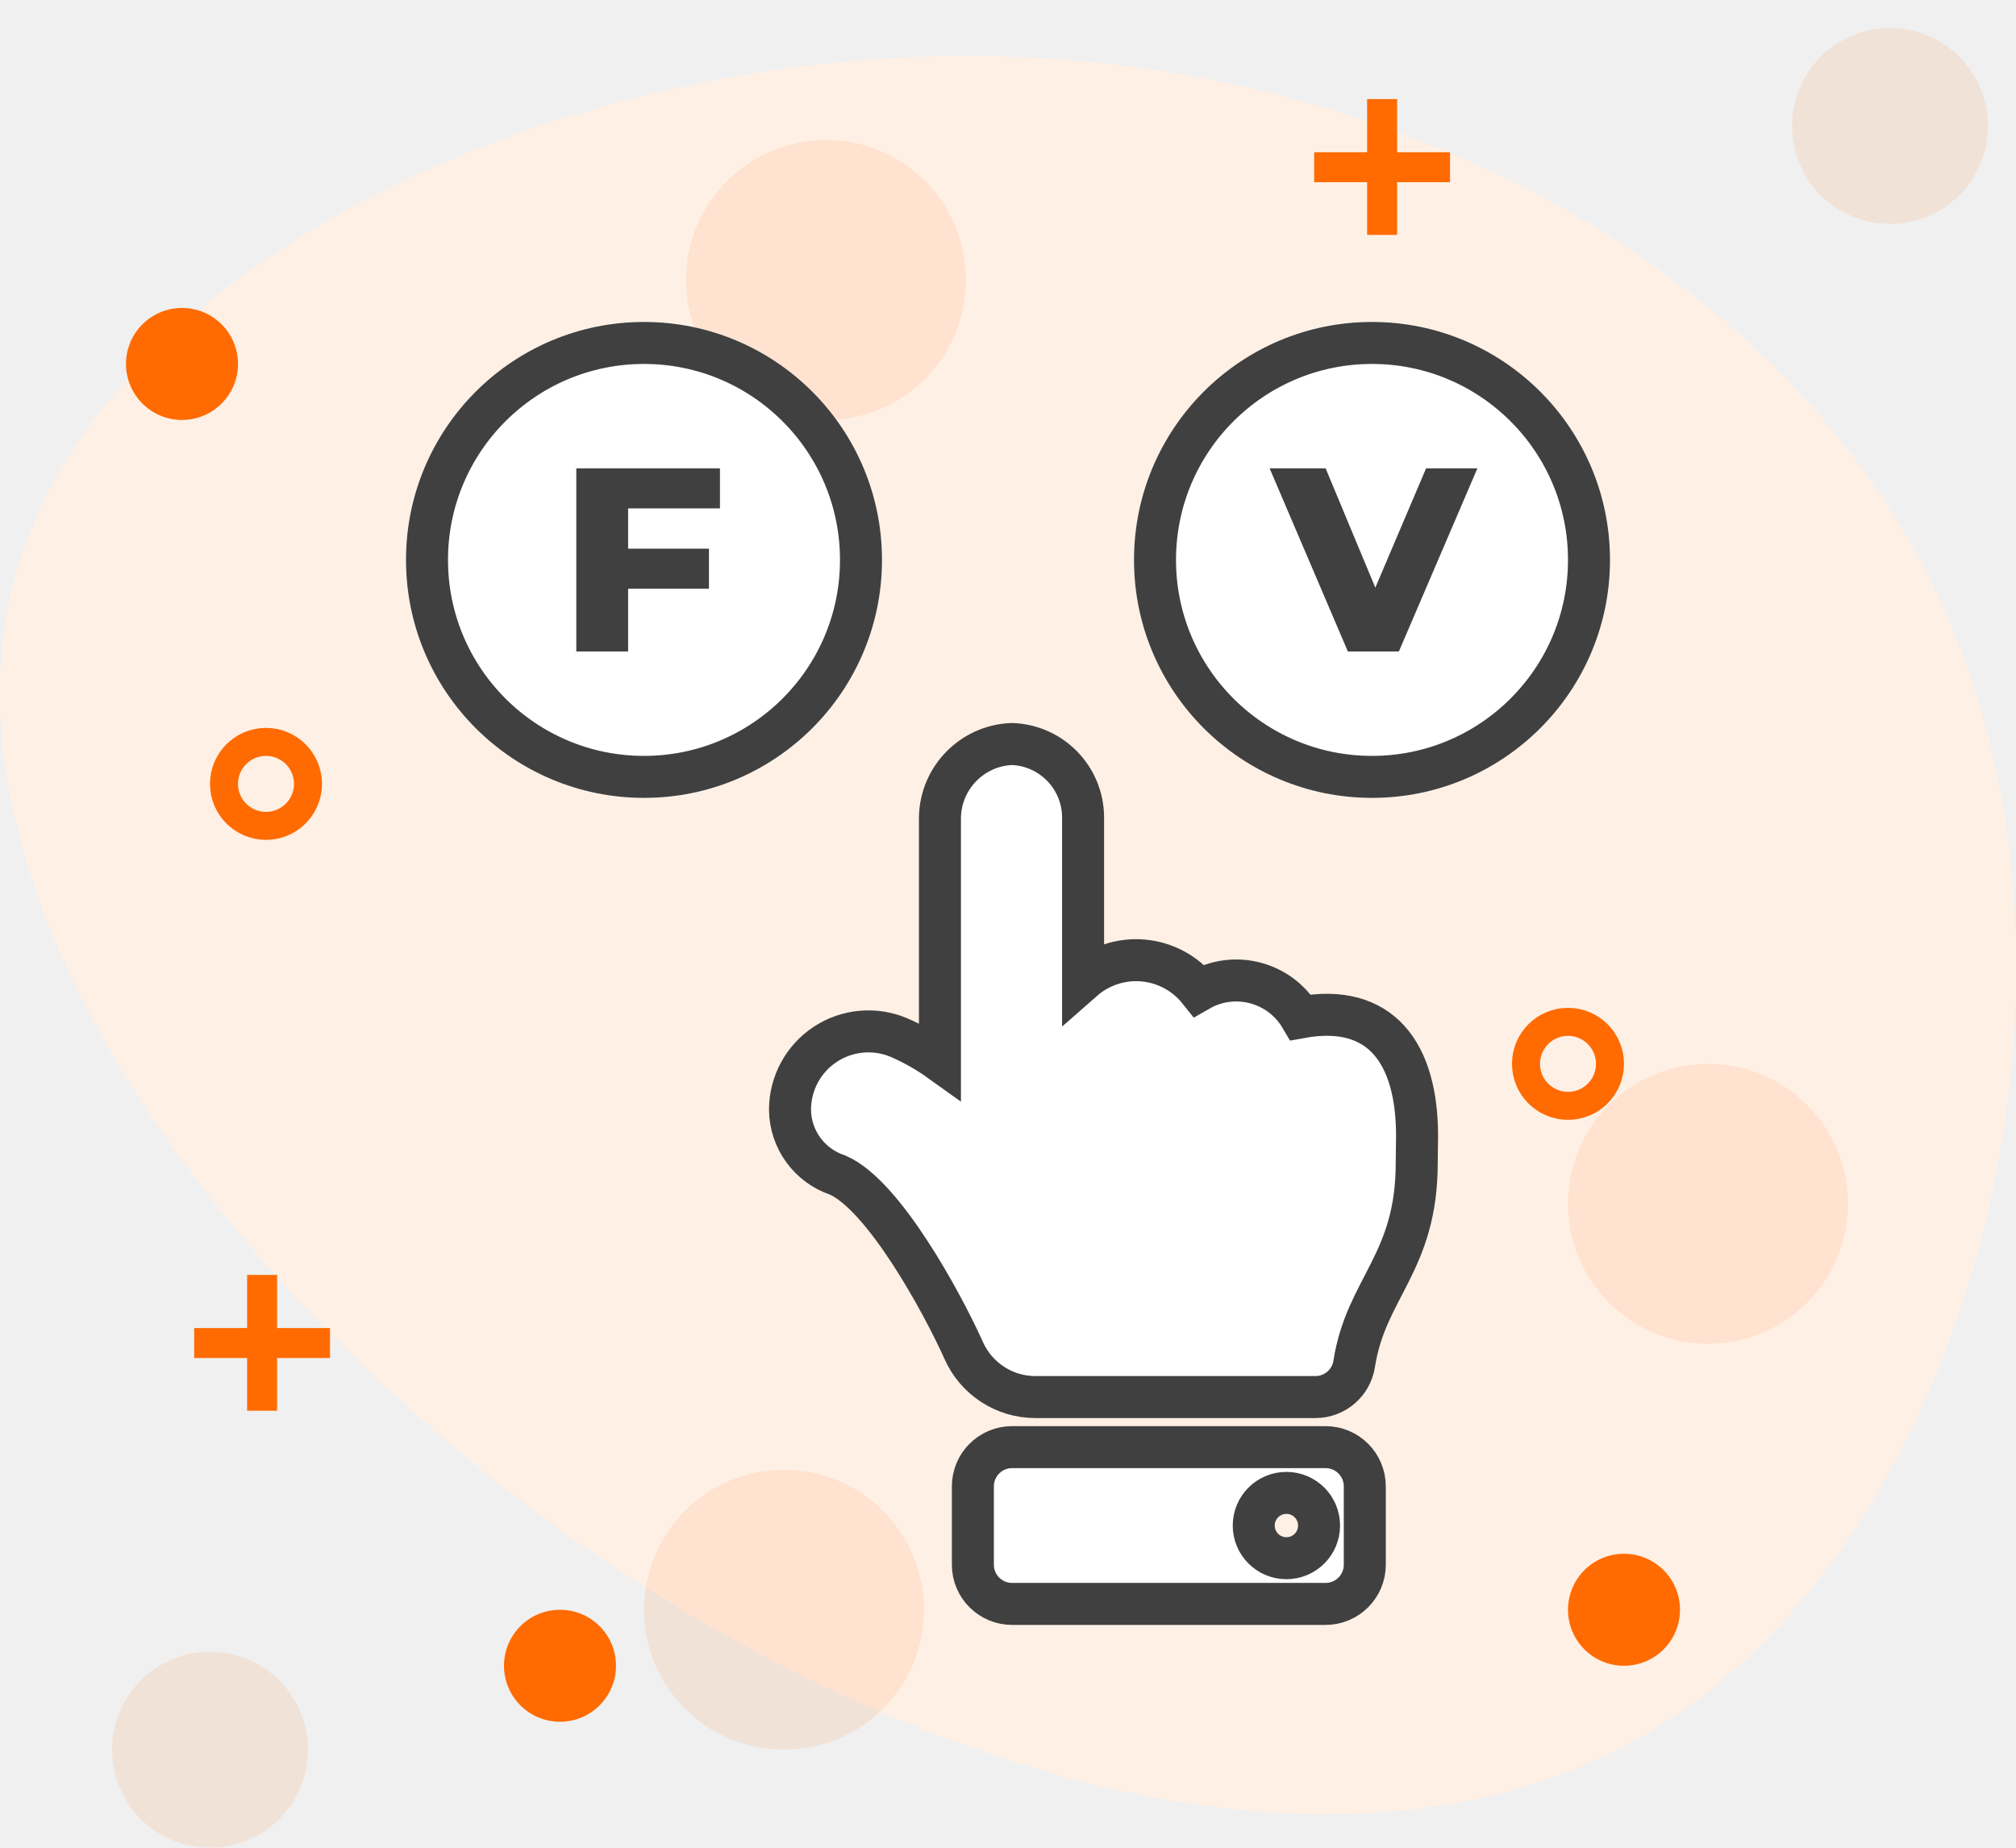
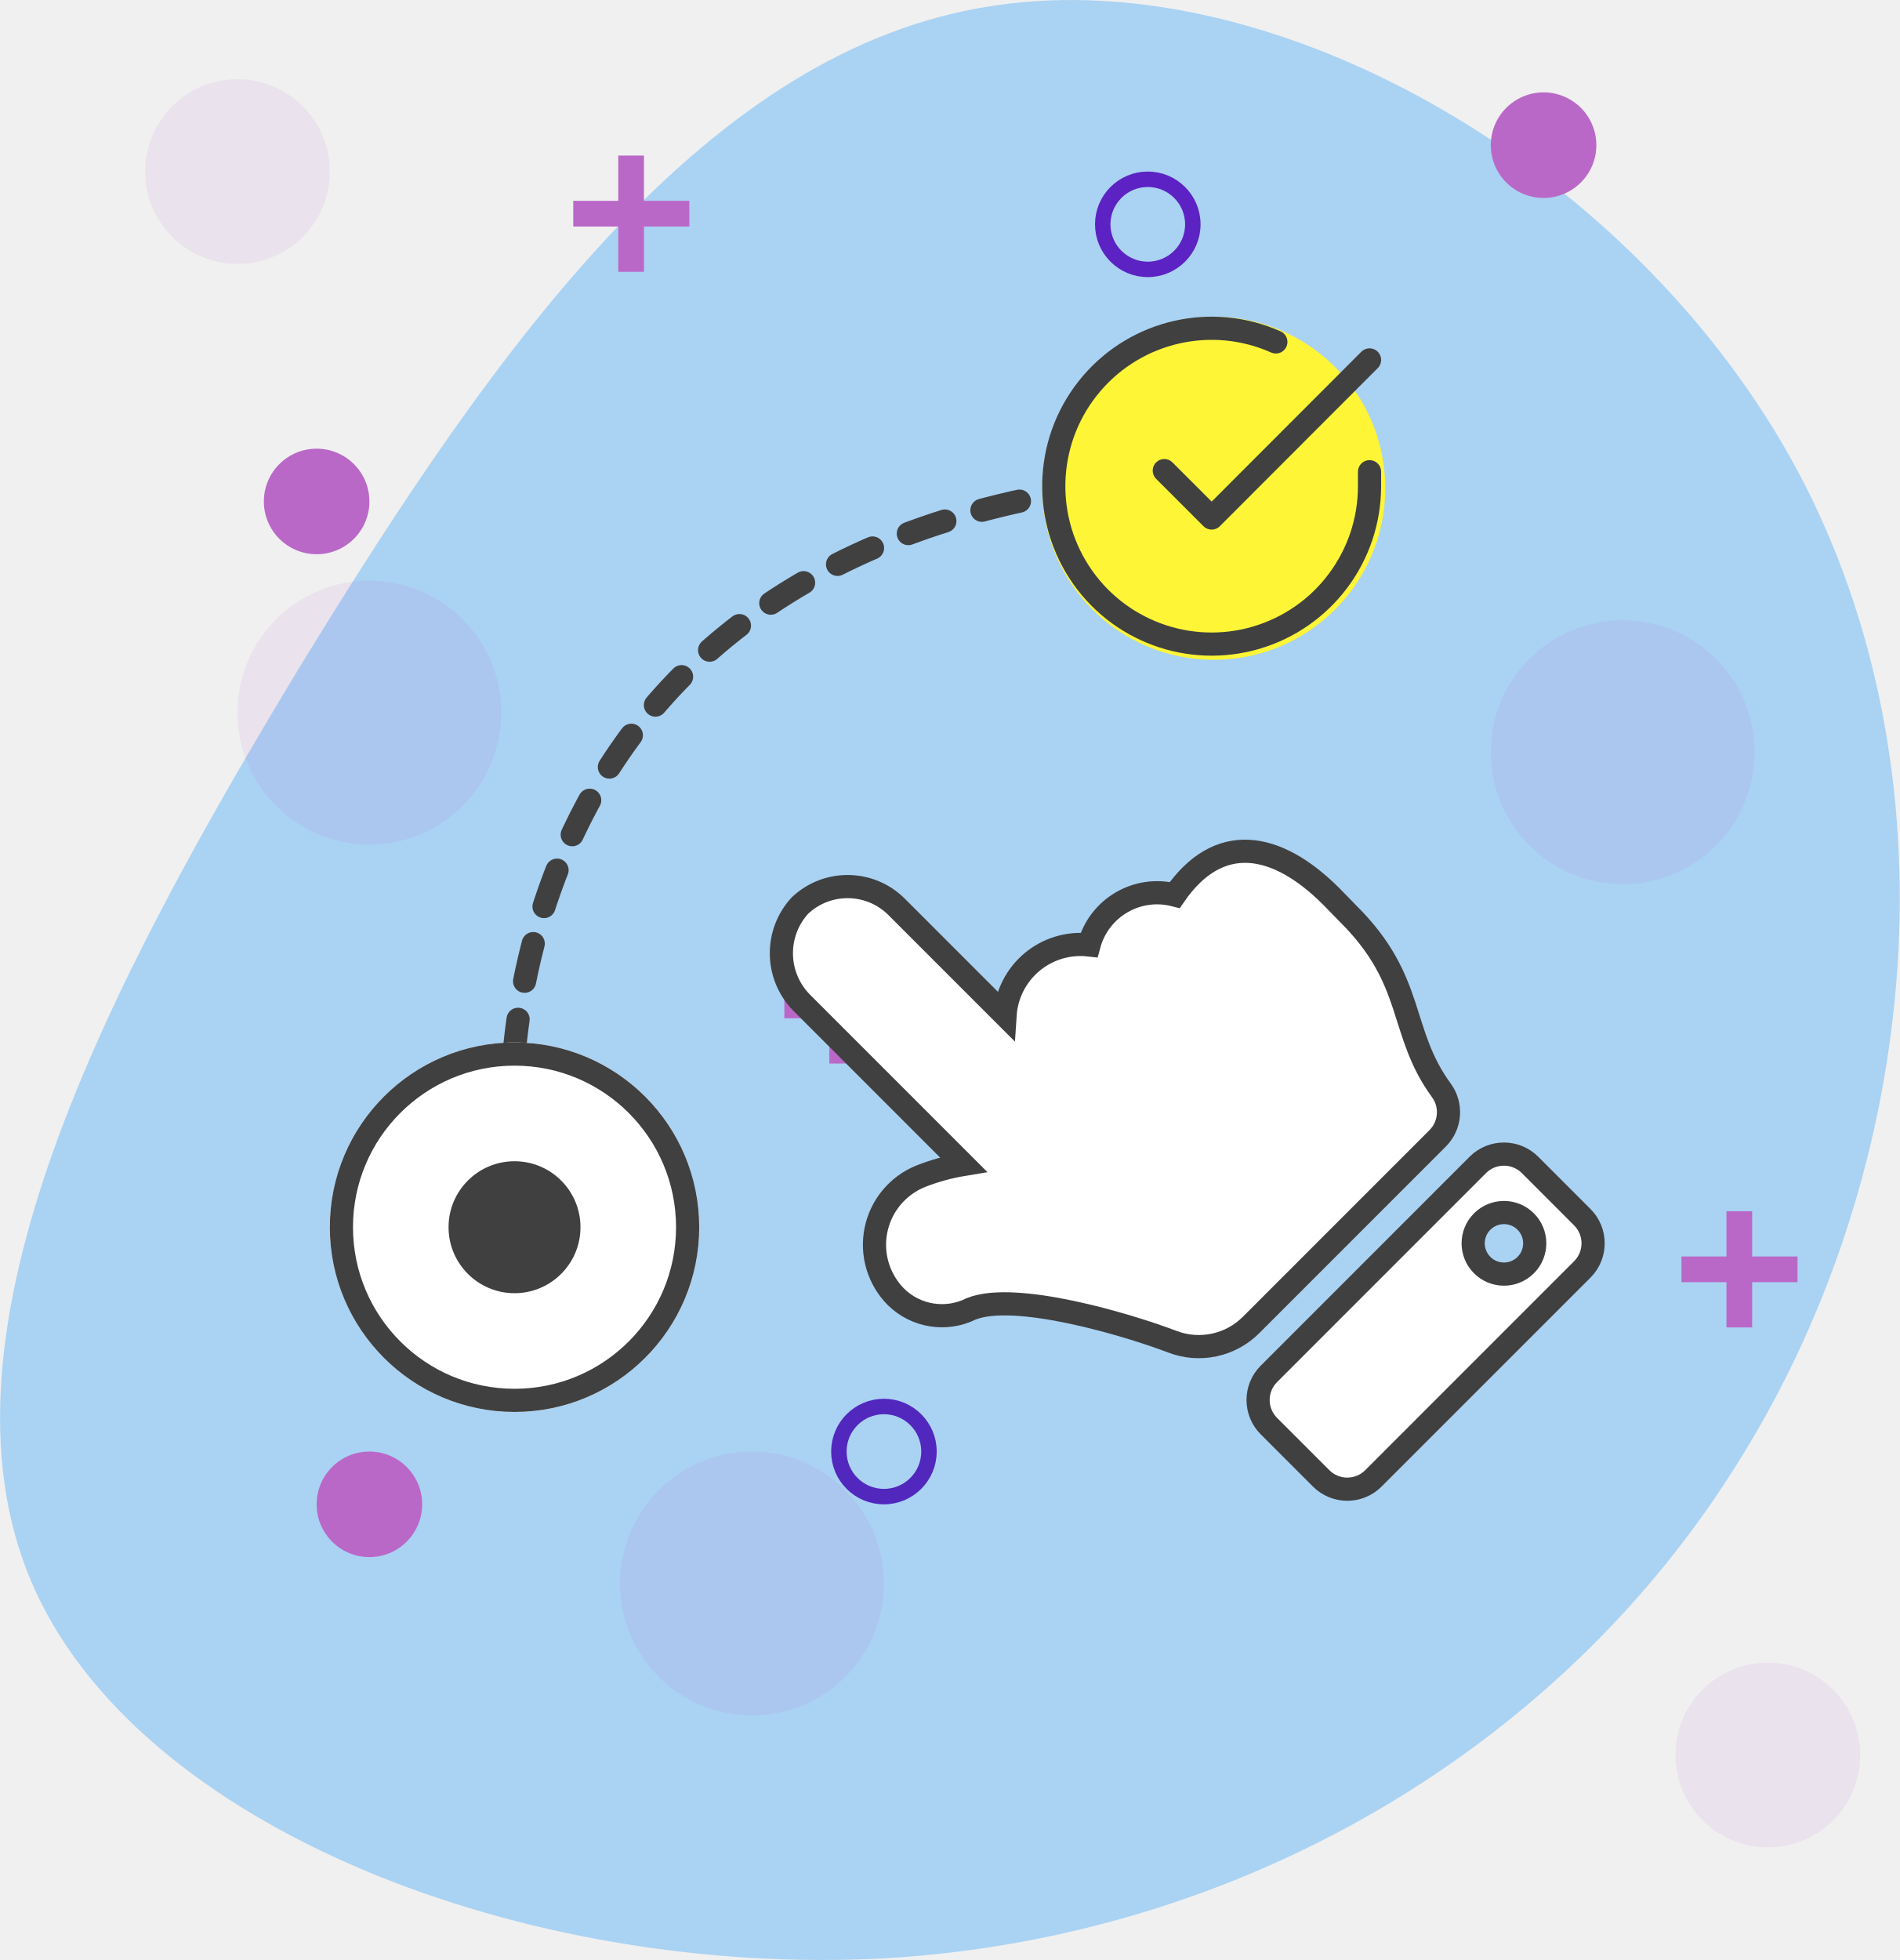
- <svg xmlns="http://www.w3.org/2000/svg" width="144" height="132" viewBox="0 0 144 132">
-   <g id="Grupo_27" data-name="Grupo 27" transform="translate(-8 -13)">
-     <path id="blob_2_" data-name="blob(2)" d="M70.952-16.161c9.669,26.2-.1,62.38-21.209,76C28.637,73.562-3.7,64.621-29.48,46.011S-74.5-.774-68.052-22.5C-61.606-44.336-29.48-59.619,1.294-59.1,31.964-58.58,61.283-42.361,70.952-16.161Z" transform="translate(77.306 76.112)" fill="#fff0e5" />
-     <g id="Grupo_3" data-name="Grupo 3" transform="translate(-5.665 -4.676)">
-       <text id="_" data-name="+" transform="translate(92.665 104.676)" fill="#ff6b00" font-size="20" font-family="Montserrat-Bold, Montserrat" font-weight="700">
-         <tspan x="-5.99" y="0">+</tspan>
-       </text>
-       <text id="_2" data-name="+" transform="translate(32.665 120.676)" fill="#ff6b00" font-size="20" font-family="Montserrat-Bold, Montserrat" font-weight="700">
-         <tspan x="-5.99" y="0">+</tspan>
-       </text>
-       <text id="_3" data-name="+" transform="translate(112.665 36.676)" fill="#ff6b00" font-size="20" font-family="Montserrat-Bold, Montserrat" font-weight="700">
-         <tspan x="-5.99" y="0">+</tspan>
-       </text>
-       <circle id="Elipse_1" data-name="Elipse 1" cx="4" cy="4" r="4" transform="translate(22.665 39.676)" fill="#ff6b00" />
-       <circle id="Elipse_2" data-name="Elipse 2" cx="4" cy="4" r="4" transform="translate(49.665 132.676)" fill="#ff6b00" />
-       <circle id="Elipse_5" data-name="Elipse 5" cx="4" cy="4" r="4" transform="translate(125.665 128.676)" fill="#ff6b00" />
-       <circle id="Elipse_6" data-name="Elipse 6" cx="10" cy="10" r="10" transform="translate(62.665 27.676)" fill="#ff6b00" opacity="0.1" />
-       <circle id="Elipse_7" data-name="Elipse 7" cx="10" cy="10" r="10" transform="translate(125.665 93.676)" fill="#ff6b00" opacity="0.1" />
-       <circle id="Elipse_11" data-name="Elipse 11" cx="7" cy="7" r="7" transform="translate(141.665 19.676)" fill="#ff6b00" opacity="0.1" />
-       <circle id="Elipse_12" data-name="Elipse 12" cx="7" cy="7" r="7" transform="translate(21.665 135.676)" fill="#ff6b00" opacity="0.1" />
-       <circle id="Elipse_8" data-name="Elipse 8" cx="10" cy="10" r="10" transform="translate(59.665 122.676)" fill="#ff6b00" opacity="0.1" />
-       <g id="Elipse_3" data-name="Elipse 3" transform="translate(121.665 89.676)" fill="none" stroke="#ff6b00" stroke-width="2">
-         <circle cx="4" cy="4" r="4" stroke="none" />
-         <circle cx="4" cy="4" r="3" fill="none" />
+ <svg xmlns="http://www.w3.org/2000/svg" width="246.001" height="253.747" viewBox="0 0 246.001 253.747">
+   <g id="Grupo_187006" data-name="Grupo 187006" transform="translate(-203 -489.363)">
+     <g id="Grupo_29" data-name="Grupo 29" transform="translate(195 483.364)">
+       <path id="blob" d="M165.409-12.48c20.83,39.012,16.059,90.03-7.238,127.63-23.124,37.775-64.962,62.314-111.035,64.96-46.25,2.472-96.913-16.769-110.5-48.9-13.593-32.305,9.886-77.143,35.129-118.8C-2.82-29.075,24.365-67.2,61.259-72.677,98.151-78.325,144.579-51.316,165.409-12.48Z" transform="translate(75.36 79.423)" fill="#64b5f6" opacity="0.496" />
+       <g id="Grupo_23" data-name="Grupo 23" transform="translate(252.295 16.251) rotate(90)">
+         <text id="_" data-name="+" transform="translate(111.06 146.168)" fill="#ba68c8" font-size="31" font-family="Montserrat-Bold, Montserrat" font-weight="700">
+           <tspan x="0" y="0">+</tspan>
+         </text>
+         <text id="_2" data-name="+" transform="translate(8.559 173.502)" fill="#ba68c8" font-size="31" font-family="Montserrat-Bold, Montserrat" font-weight="700">
+           <tspan x="0" y="0">+</tspan>
+         </text>
+         <text id="_3" data-name="+" transform="translate(145.227 30)" fill="#ba68c8" font-size="31" font-family="Montserrat-Bold, Montserrat" font-weight="700">
+           <tspan x="0" y="0">+</tspan>
+         </text>
+         <circle id="Elipse_1" data-name="Elipse 1" cx="6.833" cy="6.833" r="6.833" transform="translate(1.708 37.584)" fill="#ba68c8" />
+         <circle id="Elipse_2" data-name="Elipse 2" cx="6.833" cy="6.833" r="6.833" transform="translate(47.834 196.461)" fill="#ba68c8" />
+         <circle id="Elipse_5" data-name="Elipse 5" cx="6.833" cy="6.833" r="6.833" transform="translate(177.669 189.628)" fill="#ba68c8" />
+         <circle id="Elipse_6" data-name="Elipse 6" cx="17.084" cy="17.084" r="17.084" transform="translate(70.043 17.084)" fill="#ba68c8" opacity="0.1" />
+         <circle id="Elipse_7" data-name="Elipse 7" cx="17.084" cy="17.084" r="17.084" transform="translate(177.669 129.835)" fill="#ba68c8" opacity="0.1" />
+         <circle id="Elipse_11" data-name="Elipse 11" cx="11.958" cy="11.958" r="11.958" transform="translate(205.003 3.417)" fill="#ba68c8" opacity="0.1" />
+         <circle id="Elipse_12" data-name="Elipse 12" cx="11.958" cy="11.958" r="11.958" transform="translate(0 201.586)" fill="#ba68c8" opacity="0.1" />
+         <circle id="Elipse_8" data-name="Elipse 8" cx="17.084" cy="17.084" r="17.084" transform="translate(64.918 179.377)" fill="#ba68c8" opacity="0.1" />
+         <g id="Elipse_3" data-name="Elipse 3" transform="translate(170.836 123.002)" fill="none" stroke="#5127be" stroke-width="2">
+           <circle cx="6.833" cy="6.833" r="6.833" stroke="none" />
+           <circle cx="6.833" cy="6.833" r="5.833" fill="none" />
+         </g>
+         <g id="Elipse_4" data-name="Elipse 4" transform="translate(11.958 88.835)" fill="none" stroke="#5c22c3" stroke-width="2">
+           <circle cx="6.833" cy="6.833" r="6.833" stroke="none" />
+           <circle cx="6.833" cy="6.833" r="5.833" fill="none" />
+         </g>
      </g>
-       <g id="Elipse_4" data-name="Elipse 4" transform="translate(28.665 69.676)" fill="none" stroke="#ff6b00" stroke-width="2">
-         <circle cx="4" cy="4" r="4" stroke="none" />
-         <circle cx="4" cy="4" r="3" fill="none" />
-       </g>
-     </g>
-     <g id="Grupo_4" data-name="Grupo 4" transform="translate(9 20.651)">
-       <path id="Icon_awesome-hand-point-right" data-name="Icon awesome-hand-point-right" d="M61.431,15.822a5.259,5.259,0,0,1-5.225,5.112H44.56a5.737,5.737,0,0,1-.735,8.275,5.343,5.343,0,0,1-1.919,7.268c1.047,5.732-2.56,8.312-8.468,8.312-.32,0-1.548-.024-1.866-.023-7.228.02-8.968-3.623-14.431-4.469a2.8,2.8,0,0,1-2.364-2.765V17.526h0a5.6,5.6,0,0,1,3.32-5.114C21.467,10.9,29.226,6.692,30.64,3.393A4.971,4.971,0,0,1,35.305,0a5.6,5.6,0,0,1,5.146,7.8A15.853,15.853,0,0,1,38.8,10.71H56.206a5.344,5.344,0,0,1,5.225,5.112ZM11.2,15.862V38.256a2.8,2.8,0,0,1-2.8,2.8H2.8a2.8,2.8,0,0,1-2.8-2.8V15.862a2.8,2.8,0,0,1,2.8-2.8H8.4A2.8,2.8,0,0,1,11.2,15.862ZM7.931,35.457A2.333,2.333,0,1,0,5.6,37.79,2.333,2.333,0,0,0,7.931,35.457Z" transform="translate(55 107.36) rotate(-90)" fill="#fff" />
-       <path id="Icon_awesome-hand-point-right-2" data-name="Icon awesome-hand-point-right" d="M61.431,15.822a5.259,5.259,0,0,1-5.225,5.112H44.56a5.737,5.737,0,0,1-.735,8.275,5.343,5.343,0,0,1-1.919,7.268c1.047,5.732-2.56,8.312-8.468,8.312-.32,0-1.548-.024-1.866-.023-7.228.02-8.968-3.623-14.431-4.469a2.8,2.8,0,0,1-2.364-2.765V17.526h0a5.6,5.6,0,0,1,3.32-5.114C21.467,10.9,29.226,6.692,30.64,3.393A4.971,4.971,0,0,1,35.305,0a5.6,5.6,0,0,1,5.146,7.8A15.853,15.853,0,0,1,38.8,10.71H56.206a5.344,5.344,0,0,1,5.225,5.112ZM11.2,15.862V38.256a2.8,2.8,0,0,1-2.8,2.8H2.8a2.8,2.8,0,0,1-2.8-2.8V15.862a2.8,2.8,0,0,1,2.8-2.8H8.4A2.8,2.8,0,0,1,11.2,15.862ZM7.931,35.457A2.333,2.333,0,1,0,5.6,37.79,2.333,2.333,0,0,0,7.931,35.457Z" transform="translate(55.429 106.931) rotate(-90)" fill="none" stroke="#404040" stroke-width="3" />
-     </g>
-     <g id="Grupo_7" data-name="Grupo 7" transform="translate(2.018 1.181)">
-       <g id="Grupo_5" data-name="Grupo 5" transform="translate(87.326 35)">
-         <g id="Elipse_10" data-name="Elipse 10" transform="translate(-0.344 -0.181)" fill="#fff" stroke="#404040" stroke-width="3">
-           <circle cx="17" cy="17" r="17" stroke="none" />
-           <circle cx="17" cy="17" r="15.5" fill="none" />
+       <g id="Grupo_20" data-name="Grupo 20" transform="translate(50.709 47.001)">
+         <g id="Grupo_17" data-name="Grupo 17" transform="translate(41.244 95.865) rotate(-45)">
+           <path id="Icon_awesome-hand-point-right" data-name="Icon awesome-hand-point-right" d="M104.946,27.03a8.984,8.984,0,0,1-8.926,8.733h-19.9A9.8,9.8,0,0,1,74.869,49.9,9.128,9.128,0,0,1,71.59,62.316c1.789,9.792-4.373,14.2-14.466,14.2-.547,0-2.645-.041-3.188-.039-12.348.034-15.321-6.189-24.653-7.635a4.783,4.783,0,0,1-4.039-4.724V29.941h0a9.566,9.566,0,0,1,5.67-8.736C36.673,18.621,49.928,11.432,52.344,5.8A8.492,8.492,0,0,1,60.314,0,9.567,9.567,0,0,1,69.1,13.325a27.082,27.082,0,0,1-2.82,4.971H96.02A9.129,9.129,0,0,1,104.946,27.03ZM19.134,27.1V65.355a4.783,4.783,0,0,1-4.783,4.783H4.783A4.783,4.783,0,0,1,0,65.355V27.1a4.783,4.783,0,0,1,4.783-4.783H14.35A4.783,4.783,0,0,1,19.134,27.1ZM13.549,60.573a3.986,3.986,0,1,0-3.982,3.986A3.986,3.986,0,0,0,13.549,60.573Z" transform="translate(0 105.679) rotate(-90)" fill="#fff" />
+           <path id="Icon_awesome-hand-point-right-2" data-name="Icon awesome-hand-point-right" d="M104.946,27.03a8.984,8.984,0,0,1-8.926,8.733h-19.9A9.8,9.8,0,0,1,74.869,49.9,9.128,9.128,0,0,1,71.59,62.316c1.789,9.792-4.373,14.2-14.466,14.2-.547,0-2.645-.041-3.188-.039-12.348.034-15.321-6.189-24.653-7.635a4.783,4.783,0,0,1-4.039-4.724V29.941h0a9.566,9.566,0,0,1,5.67-8.736C36.673,18.621,49.928,11.432,52.344,5.8A8.492,8.492,0,0,1,60.314,0,9.567,9.567,0,0,1,69.1,13.325a27.082,27.082,0,0,1-2.82,4.971H96.02A9.129,9.129,0,0,1,104.946,27.03ZM19.134,27.1V65.355a4.783,4.783,0,0,1-4.783,4.783H4.783A4.783,4.783,0,0,1,0,65.355V27.1a4.783,4.783,0,0,1,4.783-4.783H14.35A4.783,4.783,0,0,1,19.134,27.1ZM13.549,60.573a3.986,3.986,0,1,0-3.982,3.986A3.986,3.986,0,0,0,13.549,60.573Z" transform="translate(0.733 104.946) rotate(-90)" fill="none" stroke="#404040" stroke-width="3" />
        </g>
-         <path id="Trazado_23" data-name="Trazado 23" d="M6.9-14,1.292-.919H-2.352L-7.94-14h4L-.39-5.478,3.235-14Z" transform="translate(17.284 24.278)" fill="#404040" />
-       </g>
-       <g id="Grupo_6" data-name="Grupo 6" transform="translate(35 35)">
-         <g id="Elipse_9" data-name="Elipse 9" transform="translate(-0.018 -0.181)" fill="#fff" stroke="#404040" stroke-width="3">
-           <circle cx="17" cy="17" r="17" stroke="none" />
-           <circle cx="17" cy="17" r="15.5" fill="none" />
+         <path id="Trazado_43" data-name="Trazado 43" d="M1263.077,201.85s-6.331-76.227,82.3-84.611" transform="translate(-1239.46 -95.932)" fill="none" stroke="#404040" stroke-linecap="round" stroke-width="3" stroke-dasharray="5" />
+         <g id="Grupo_18" data-name="Grupo 18" transform="translate(0 93.96)">
+           <g id="Elipse_10" data-name="Elipse 10" transform="translate(0 0)" fill="#fff" stroke="#404040" stroke-width="3">
+             <circle cx="23.917" cy="23.917" r="23.917" stroke="none" />
+             <circle cx="23.917" cy="23.917" r="22.417" fill="none" />
+           </g>
+           <circle id="Elipse_14" data-name="Elipse 14" cx="8.542" cy="8.542" r="8.542" transform="translate(15.375 15.375)" fill="#404040" />
        </g>
-         <path id="Trazado_22" data-name="Trazado 22" d="M-1.32-11.141v2.878H4.455V-5.4H-1.32V-.919h-3.7V-14H5.24v2.859Z" transform="translate(17.167 24.278)" fill="#404040" />
+         <g id="Grupo_19" data-name="Grupo 19" transform="translate(92.251 0)">
+           <circle id="Elipse_13" data-name="Elipse 13" cx="22.209" cy="22.209" r="22.209" transform="translate(0 0)" fill="#fef536" />
+           <g id="Icon_feather-check-circle" data-name="Icon feather-check-circle" transform="translate(1.493 1.496)">
+             <path id="Trazado_18" data-name="Trazado 18" d="M43.887,21.565v1.879A20.444,20.444,0,1,1,31.758,4.76" transform="translate(-2.999 -2.992)" fill="none" stroke="#404040" stroke-linecap="round" stroke-linejoin="round" stroke-width="3" />
+             <path id="Trazado_19" data-name="Trazado 19" d="M40.077,6,19.633,26.464,13.5,20.331" transform="translate(0.813 -1.9)" fill="none" stroke="#404040" stroke-linecap="round" stroke-linejoin="round" stroke-width="3" />
+           </g>
+         </g>
      </g>
    </g>
  </g>
</svg>
